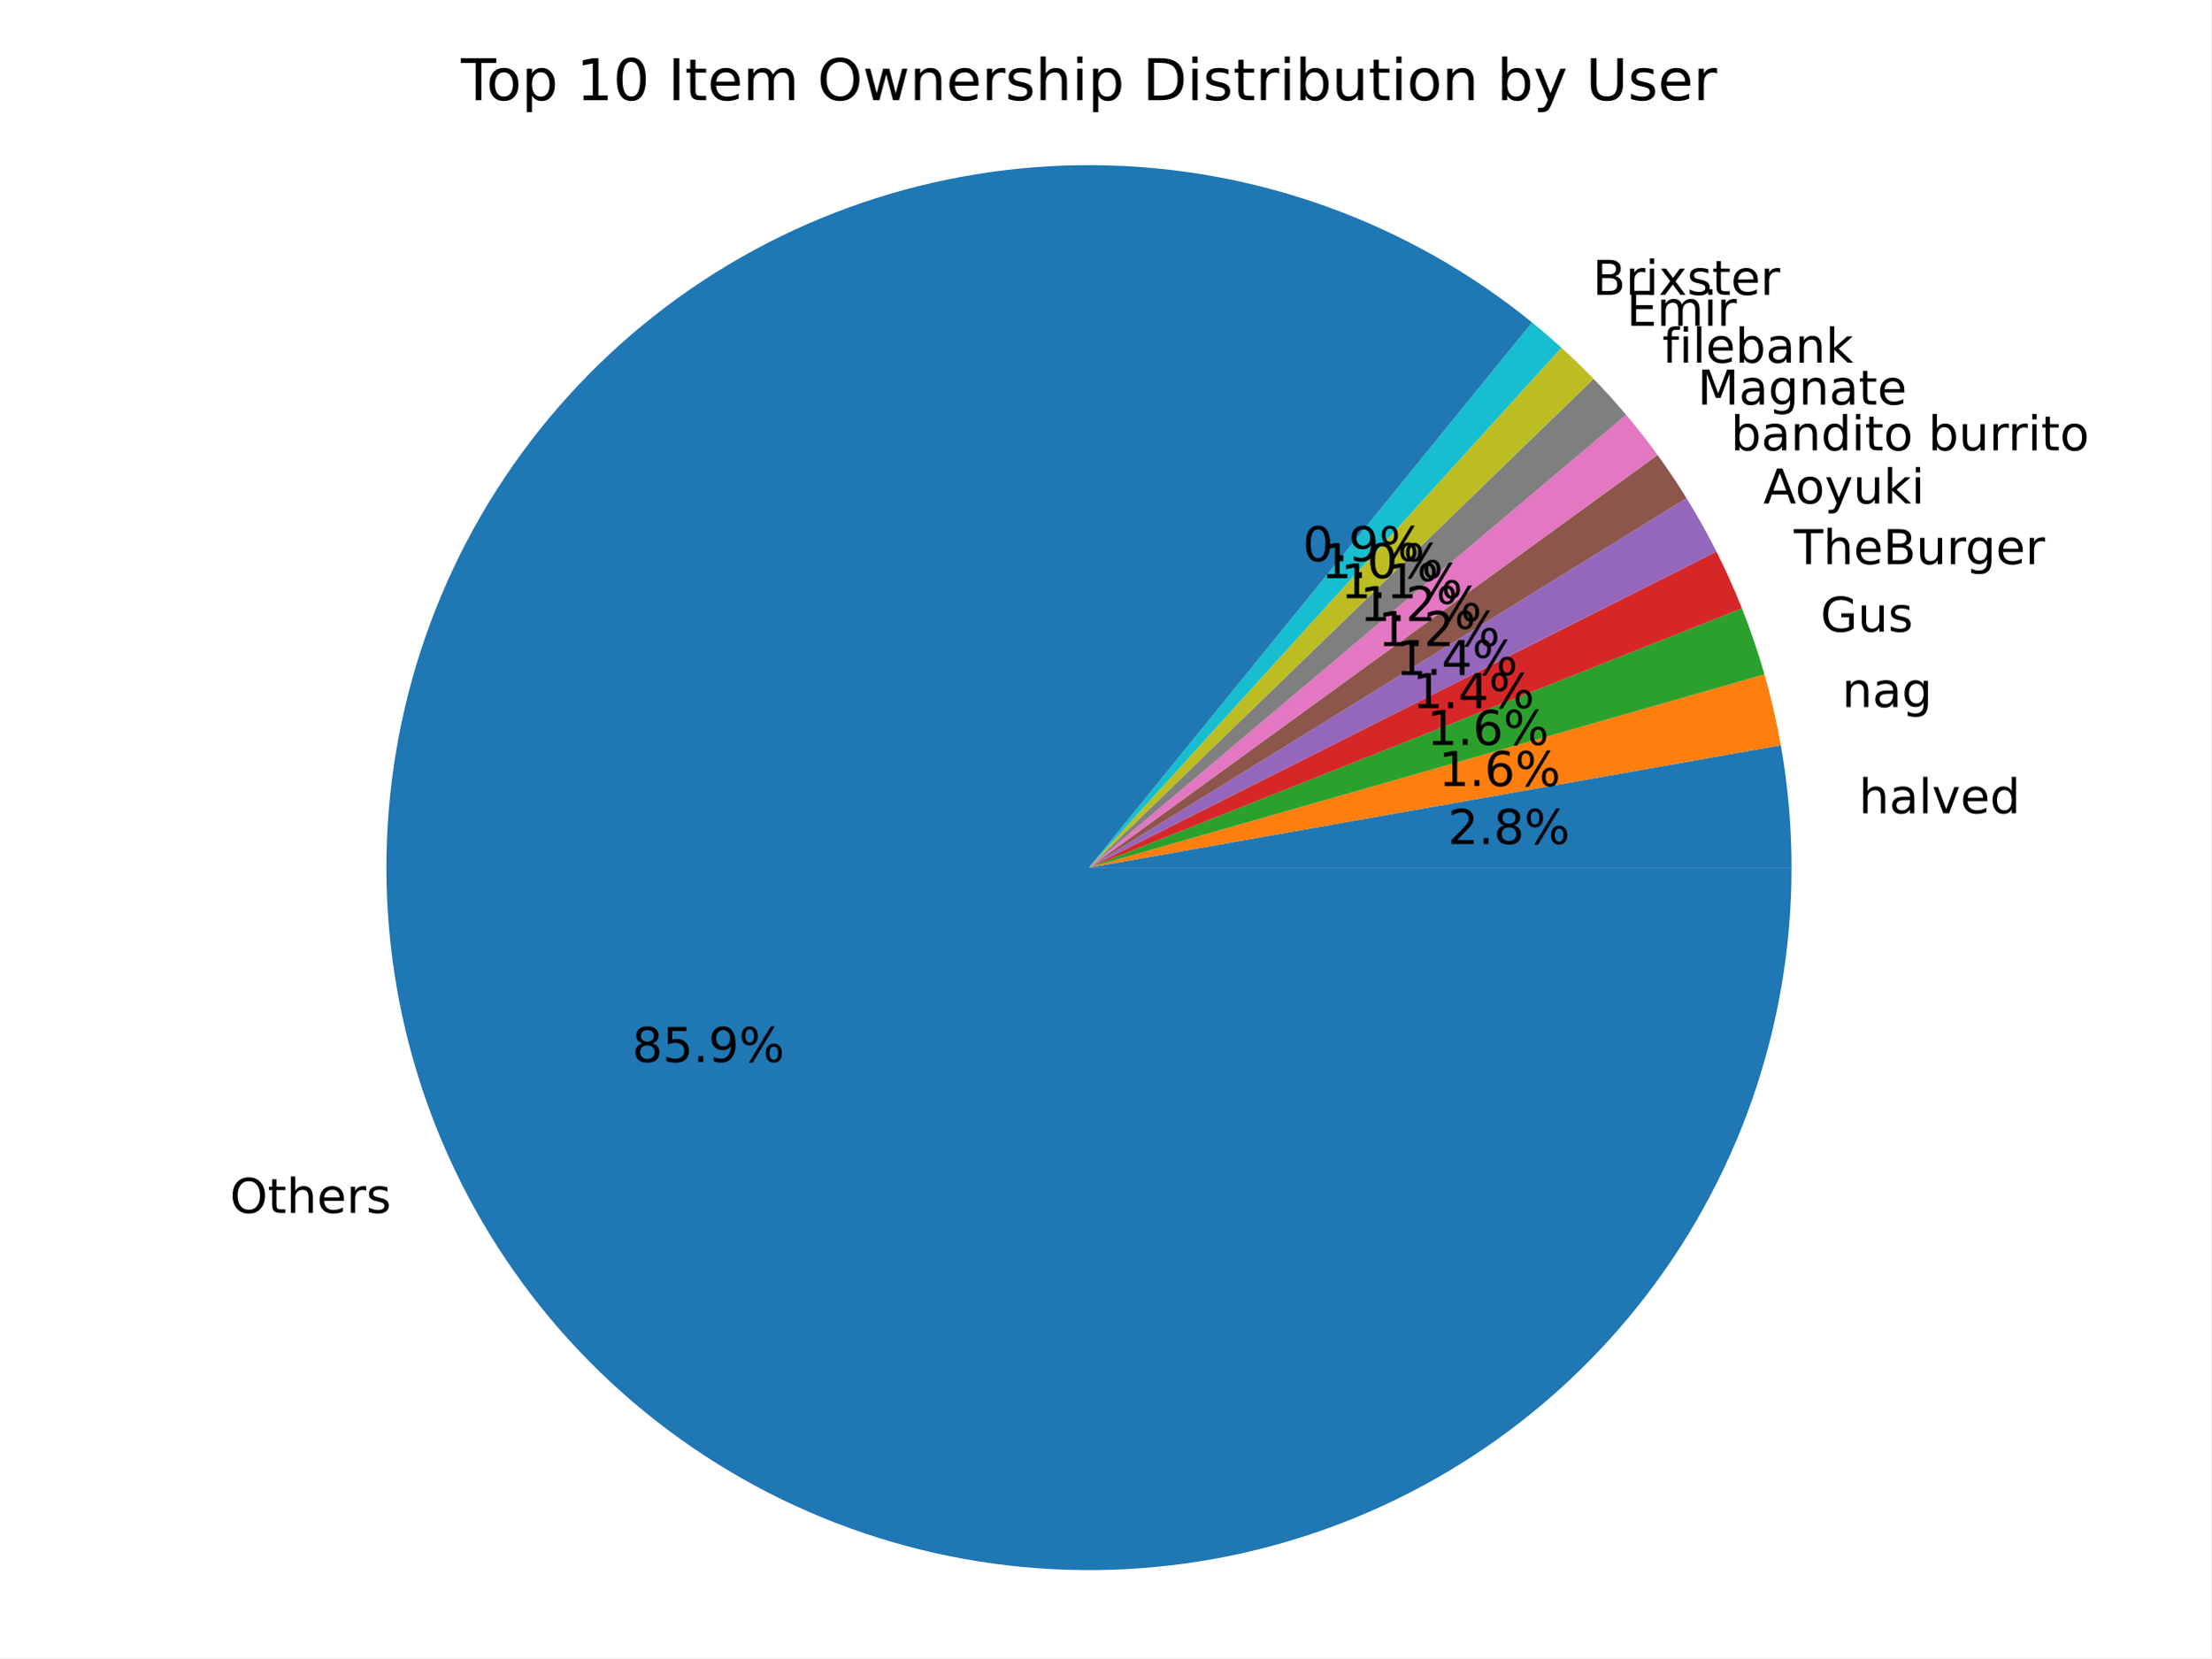
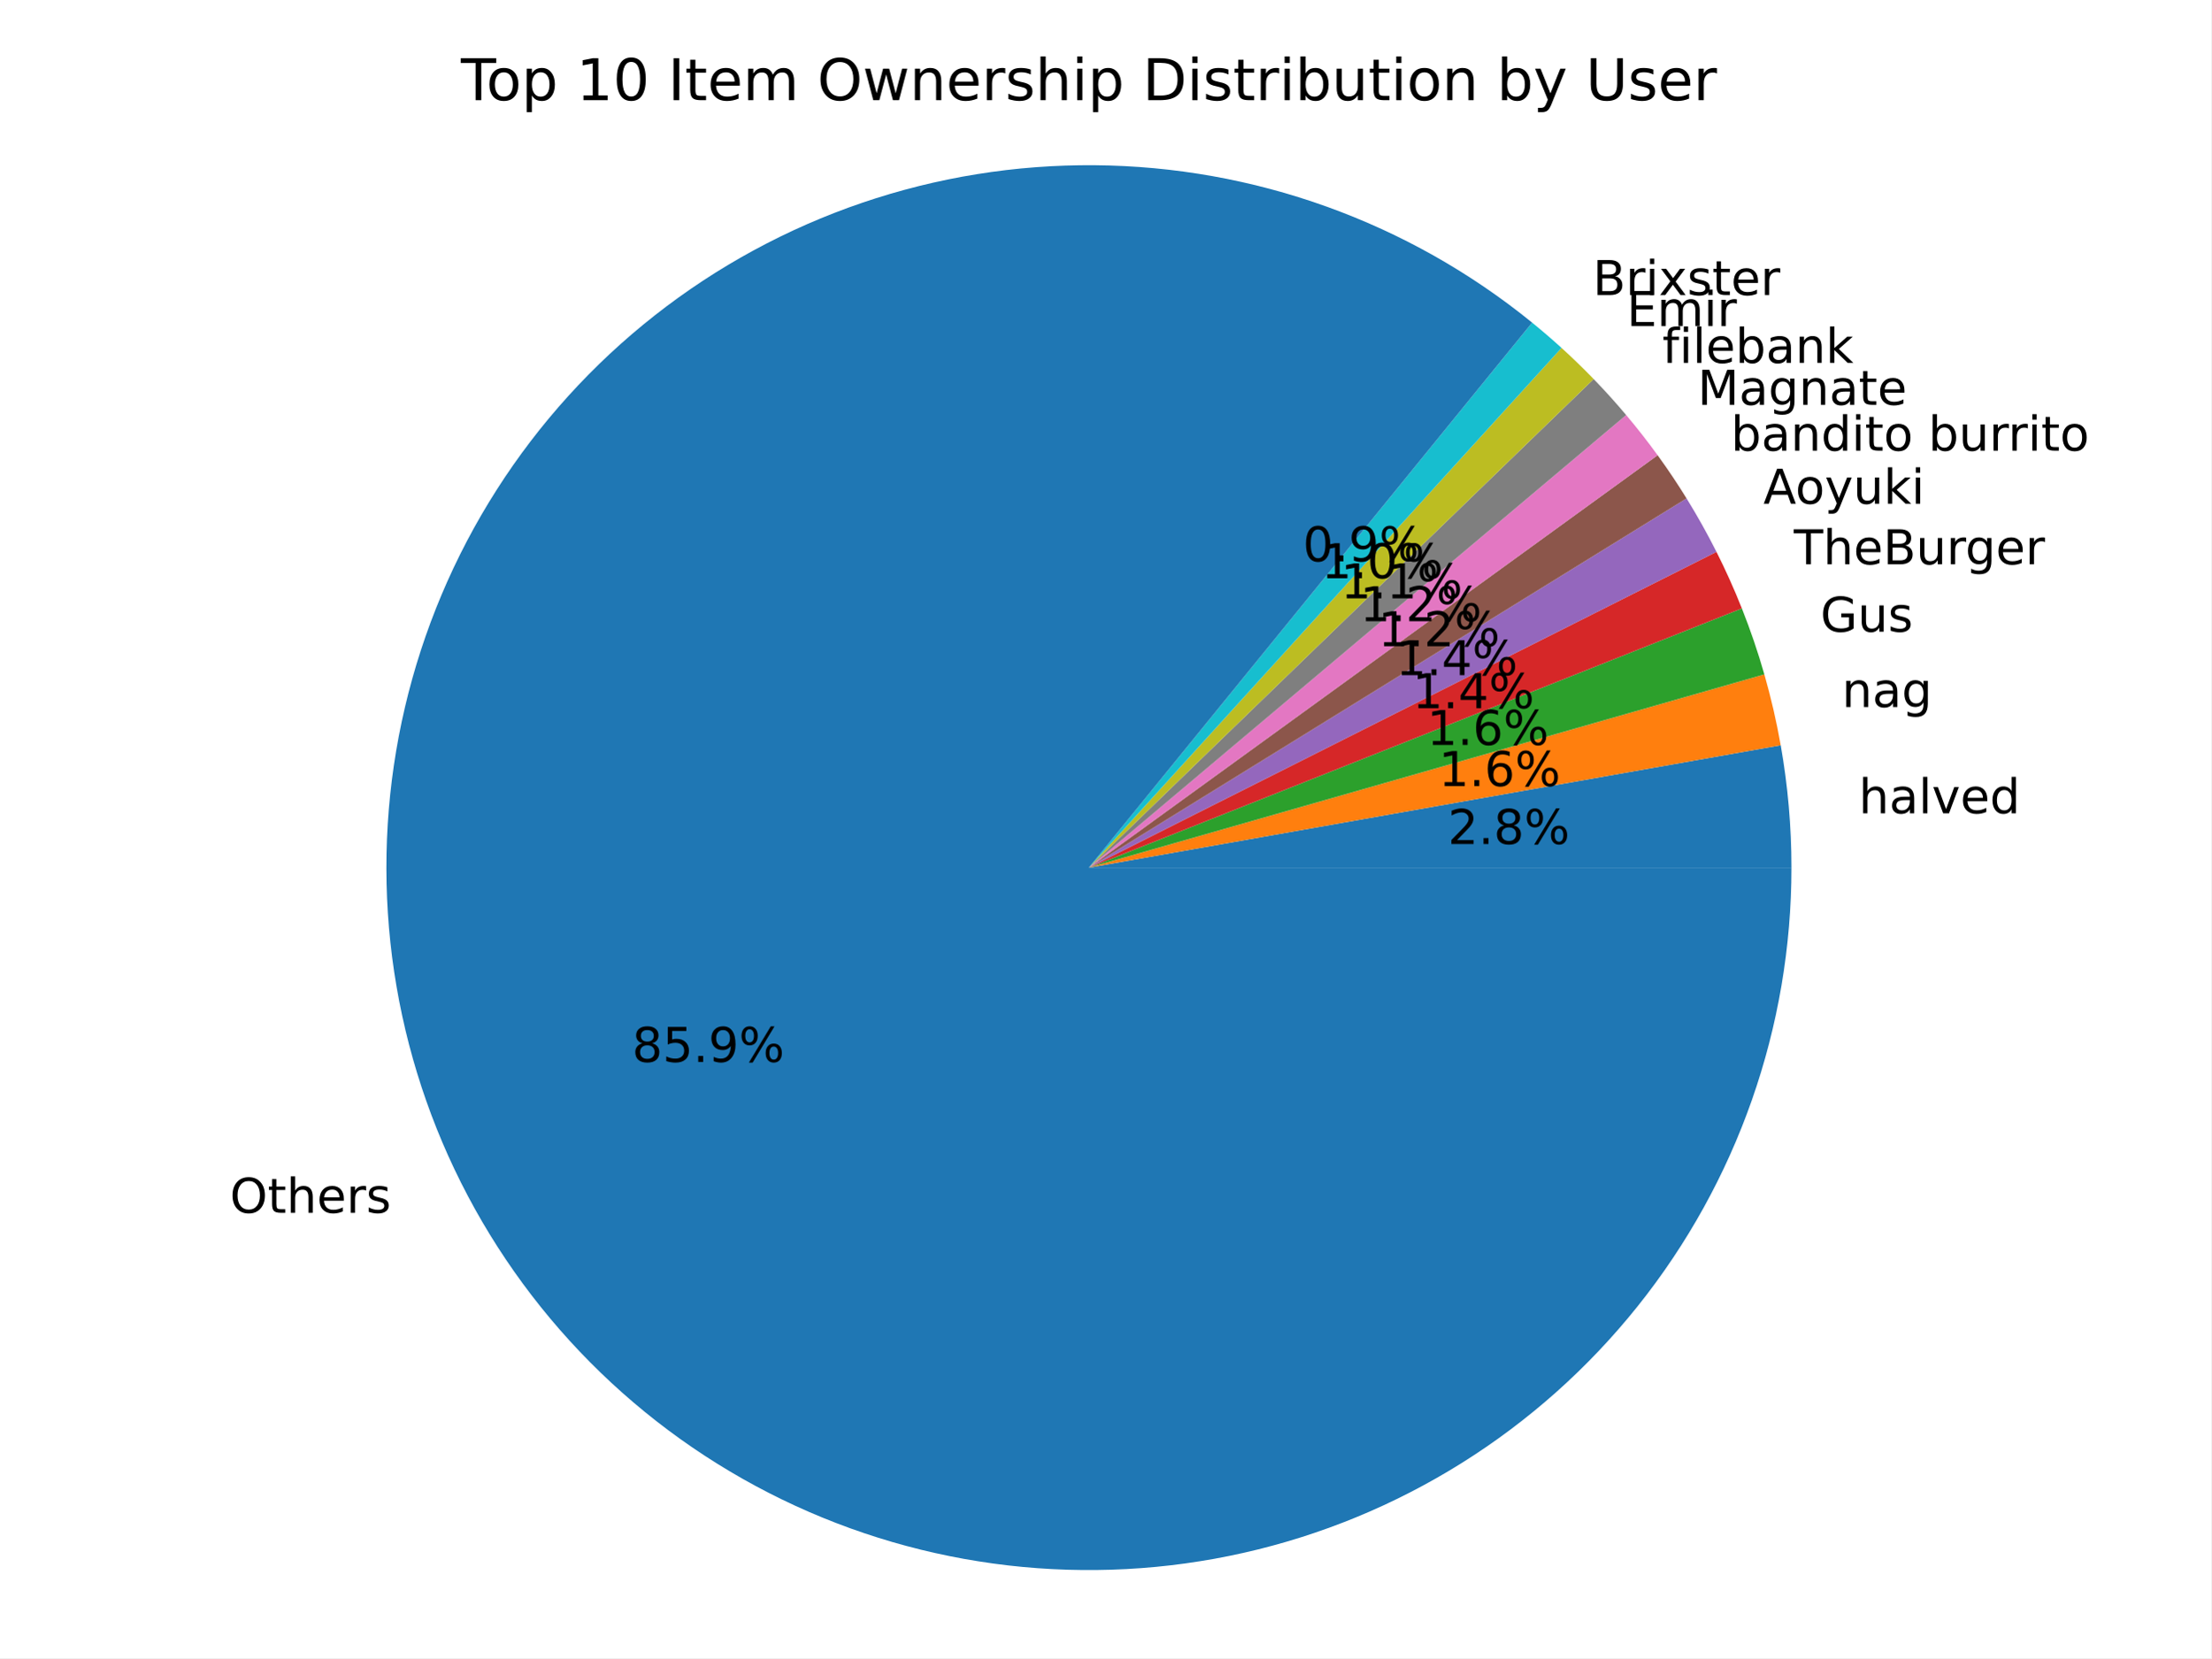
<svg xmlns="http://www.w3.org/2000/svg" xmlns:xlink="http://www.w3.org/1999/xlink" width="460.8pt" height="345.6pt" viewBox="0 0 460.8 345.6" version="1.1">
  <defs>
    <style type="text/css">*{stroke-linejoin: round; stroke-linecap: butt}</style>
  </defs>
  <g id="figure_1">
    <g id="patch_1">
      <path d="M 0 345.6  L 460.8 345.6  L 460.8 0  L 0 0  z " style="fill: #ffffff" />
    </g>
    <g id="axes_1">
      <g id="patch_2">
-         <path d="M 373.368 180.84  C 373.368 176.566 373.181 172.293 372.807 168.035  C 372.434 163.777 371.873 159.538 371.129 155.329  L 226.947 180.84  z " style="fill: #1f77b4" />
+         <path d="M 373.346 180.84  C 373.346 176.566 373.159 172.294 372.785 168.036  C 372.411 163.778 371.851 159.539 371.107 155.33  L 226.933 180.84  z " style="fill: #1f77b4" />
      </g>
      <g id="patch_3">
-         <path d="M 371.129 155.329  C 370.688 152.839 370.183 150.362 369.615 147.899  C 369.046 145.436 368.414 142.988 367.718 140.558  L 226.947 180.84  z " style="fill: #ff7f0e" />
+         <path d="M 371.107 155.33  C 370.666 152.841 370.162 150.364 369.593 147.901  C 369.024 145.438 368.392 142.99 367.696 140.56  L 226.933 180.84  z " style="fill: #ff7f0e" />
      </g>
      <g id="patch_4">
-         <path d="M 367.718 140.558  C 367.051 138.227 366.327 135.914 365.545 133.62  C 364.764 131.326 363.925 129.052 363.031 126.799  L 226.947 180.84  z " style="fill: #2ca02c" />
+         <path d="M 367.696 140.56  C 367.03 138.23 366.305 135.917 365.524 133.623  C 364.742 131.329 363.904 129.055 363.009 126.802  L 226.933 180.84  z " style="fill: #2ca02c" />
      </g>
      <g id="patch_5">
-         <path d="M 363.031 126.799  C 362.232 124.789 361.39 122.796 360.503 120.823  C 359.616 118.85 358.686 116.897 357.713 114.966  L 226.947 180.84  z " style="fill: #d62728" />
+         <path d="M 363.009 126.802  C 362.214 124.8 361.375 122.816 360.492 120.851  C 359.61 118.886 358.684 116.94 357.715 115.016  L 226.933 180.84  z " style="fill: #d62728" />
      </g>
      <g id="patch_6">
-         <path d="M 357.713 114.966  C 356.756 113.065 355.757 111.185 354.717 109.328  C 353.678 107.471 352.598 105.637 351.479 103.827  L 226.947 180.84  z " style="fill: #9467bd" />
+         <path d="M 357.715 115.016  C 356.759 113.115 355.761 111.235 354.722 109.378  C 353.683 107.521 352.604 105.686 351.485 103.876  L 226.933 180.84  z " style="fill: #9467bd" />
      </g>
      <g id="patch_7">
-         <path d="M 351.479 103.827  C 350.528 102.29 349.55 100.771 348.543 99.27  C 347.537 97.77 346.502 96.288 345.441 94.826  L 226.947 180.84  z " style="fill: #8c564b" />
+         <path d="M 351.485 103.876  C 350.536 102.339 349.558 100.819 348.552 99.319  C 347.546 97.818 346.512 96.336 345.451 94.873  L 226.933 180.84  z " style="fill: #8c564b" />
      </g>
      <g id="patch_8">
-         <path d="M 345.441 94.826  C 344.4 93.392 343.333 91.977 342.241 90.582  C 341.148 89.186 340.031 87.811 338.888 86.456  L 226.947 180.84  z " style="fill: #e377c2" />
+         <path d="M 345.451 94.873  C 344.411 93.439 343.344 92.024 342.253 90.628  C 341.161 89.232 340.044 87.857 338.902 86.502  L 226.933 180.84  z " style="fill: #e377c2" />
      </g>
      <g id="patch_9">
-         <path d="M 338.888 86.456  C 337.802 85.168 336.694 83.898 335.564 82.648  C 334.434 81.398 333.282 80.167 332.109 78.957  L 226.947 180.84  z " style="fill: #7f7f7f" />
+         <path d="M 338.902 86.502  C 337.816 85.213 336.708 83.943 335.579 82.693  C 334.449 81.442 333.298 80.211 332.126 79.001  L 226.933 180.84  z " style="fill: #7f7f7f" />
      </g>
      <g id="patch_10">
-         <path d="M 332.109 78.957  C 331.027 77.84 329.928 76.741 328.811 75.659  C 327.694 74.577 326.56 73.513 325.409 72.468  L 226.947 180.84  z " style="fill: #bcbd22" />
+         <path d="M 332.126 79.001  C 331.044 77.884 329.945 76.784 328.829 75.702  C 327.712 74.62 326.579 73.555 325.428 72.51  L 226.933 180.84  z " style="fill: #bcbd22" />
      </g>
      <g id="patch_11">
-         <path d="M 325.409 72.468  C 324.412 71.562 323.403 70.671 322.382 69.793  C 321.361 68.916 320.328 68.052 319.283 67.203  L 226.947 180.84  z " style="fill: #17becf" />
+         <path d="M 325.428 72.51  C 324.432 71.604 323.423 70.712 322.403 69.834  C 321.382 68.956 320.349 68.092 319.305 67.243  L 226.933 180.84  z " style="fill: #17becf" />
      </g>
      <g id="patch_12">
-         <path d="M 319.283 67.203  C 306.481 56.801 292.013 48.636 276.491 43.055  C 260.968 37.473 244.614 34.555 228.119 34.423  C 211.624 34.291 195.225 36.947 179.616 42.279  C 164.006 47.611 149.409 55.543 136.442 65.739  C 123.475 75.935 112.324 88.249 103.46 102.16  C 94.596 116.072 88.147 131.382 84.384 147.442  C 80.622 163.502 79.6 180.084 81.363 196.485  C 83.125 212.886 87.647 228.871 94.736 243.766  C 101.825 258.66 111.38 272.25 122.997 283.96  C 134.614 295.671 148.127 305.335 162.964 312.543  C 177.801 319.751 193.75 324.4 210.136 326.294  C 226.523 328.187 243.112 327.299 259.202 323.665  C 275.292 320.031 290.653 313.704 304.635 304.952  C 318.617 296.2 331.02 285.148 341.319 272.263  C 351.619 259.379 359.667 244.846 365.124 229.279  C 370.581 213.713 373.368 197.335 373.368 180.84  L 226.947 180.84  z " style="fill: #1f77b4" />
+         <path d="M 319.305 67.243  C 306.506 56.836 292.041 48.667 276.52 43.08  C 261 37.493 244.646 34.569 228.151 34.432  C 211.657 34.295 195.257 36.946 179.645 42.274  C 164.034 47.601 149.435 55.529 136.465 65.722  C 123.495 75.914 112.341 88.226 103.474 102.135  C 94.607 116.044 88.153 131.353 84.387 147.412  C 80.621 163.472 79.596 180.053 81.355 196.455  C 83.115 212.856 87.633 228.843 94.719 243.738  C 101.806 258.634 111.359 272.226 122.974 283.938  C 134.589 295.65 148.101 305.316 162.937 312.526  C 177.773 319.736 193.722 324.387 210.108 326.283  C 226.494 328.179 243.083 327.291 259.174 323.659  C 275.264 320.027 290.626 313.701 304.609 304.95  C 318.591 296.199 330.995 285.147 341.295 272.263  C 351.595 259.379 359.644 244.846 365.101 229.279  C 370.559 213.713 373.346 197.335 373.346 180.84  L 226.933 180.84  z " style="fill: #1f77b4" />
      </g>
      <g id="matplotlib.axis_1" />
      <g id="matplotlib.axis_2" />
      <g id="text_1">
-         <g transform="translate(387.3935 169.5141) scale(0.1 -0.1)">
+         <g transform="translate(387.3705 169.515) scale(0.1 -0.1)">
          <defs>
            <path id="DejaVuSans-68" d="M 3513 2113  L 3513 0  L 2938 0  L 2938 2094  Q 2938 2591 2744 2837  Q 2550 3084 2163 3084  Q 1697 3084 1428 2787  Q 1159 2491 1159 1978  L 1159 0  L 581 0  L 581 4863  L 1159 4863  L 1159 2956  Q 1366 3272 1645 3428  Q 1925 3584 2291 3584  Q 2894 3584 3203 3211  Q 3513 2838 3513 2113  z " transform="scale(0.015625)" />
            <path id="DejaVuSans-61" d="M 2194 1759  Q 1497 1759 1228 1600  Q 959 1441 959 1056  Q 959 750 1161 570  Q 1363 391 1709 391  Q 2188 391 2477 730  Q 2766 1069 2766 1631  L 2766 1759  L 2194 1759  z M 3341 1997  L 3341 0  L 2766 0  L 2766 531  Q 2569 213 2275 61  Q 1981 -91 1556 -91  Q 1019 -91 701 211  Q 384 513 384 1019  Q 384 1609 779 1909  Q 1175 2209 1959 2209  L 2766 2209  L 2766 2266  Q 2766 2663 2505 2880  Q 2244 3097 1772 3097  Q 1472 3097 1187 3025  Q 903 2953 641 2809  L 641 3341  Q 956 3463 1253 3523  Q 1550 3584 1831 3584  Q 2591 3584 2966 3190  Q 3341 2797 3341 1997  z " transform="scale(0.015625)" />
            <path id="DejaVuSans-6c" d="M 603 4863  L 1178 4863  L 1178 0  L 603 0  L 603 4863  z " transform="scale(0.015625)" />
            <path id="DejaVuSans-76" d="M 191 3500  L 800 3500  L 1894 563  L 2988 3500  L 3597 3500  L 2284 0  L 1503 0  L 191 3500  z " transform="scale(0.015625)" />
            <path id="DejaVuSans-65" d="M 3597 1894  L 3597 1613  L 953 1613  Q 991 1019 1311 708  Q 1631 397 2203 397  Q 2534 397 2845 478  Q 3156 559 3463 722  L 3463 178  Q 3153 47 2828 -22  Q 2503 -91 2169 -91  Q 1331 -91 842 396  Q 353 884 353 1716  Q 353 2575 817 3079  Q 1281 3584 2069 3584  Q 2775 3584 3186 3129  Q 3597 2675 3597 1894  z M 3022 2063  Q 3016 2534 2758 2815  Q 2500 3097 2075 3097  Q 1594 3097 1305 2825  Q 1016 2553 972 2059  L 3022 2063  z " transform="scale(0.015625)" />
            <path id="DejaVuSans-64" d="M 2906 2969  L 2906 4863  L 3481 4863  L 3481 0  L 2906 0  L 2906 525  Q 2725 213 2448 61  Q 2172 -91 1784 -91  Q 1150 -91 751 415  Q 353 922 353 1747  Q 353 2572 751 3078  Q 1150 3584 1784 3584  Q 2172 3584 2448 3432  Q 2725 3281 2906 2969  z M 947 1747  Q 947 1113 1208 752  Q 1469 391 1925 391  Q 2381 391 2643 752  Q 2906 1113 2906 1747  Q 2906 2381 2643 2742  Q 2381 3103 1925 3103  Q 1469 3103 1208 2742  Q 947 2381 947 1747  z " transform="scale(0.015625)" />
          </defs>
          <use xlink:href="#DejaVuSans-68" />
          <use xlink:href="#DejaVuSans-61" transform="translate(63.37891 0)" />
          <use xlink:href="#DejaVuSans-6c" transform="translate(124.6582 0)" />
          <use xlink:href="#DejaVuSans-76" transform="translate(152.4414 0)" />
          <use xlink:href="#DejaVuSans-65" transform="translate(211.6211 0)" />
          <use xlink:href="#DejaVuSans-64" transform="translate(273.1445 0)" />
        </g>
      </g>
      <g id="text_2">
-         <g transform="translate(301.7607 175.9165) scale(0.1 -0.1)">
+         <g transform="translate(301.7421 175.917) scale(0.1 -0.1)">
          <defs>
            <path id="DejaVuSans-32" d="M 1228 531  L 3431 531  L 3431 0  L 469 0  L 469 531  Q 828 903 1448 1529  Q 2069 2156 2228 2338  Q 2531 2678 2651 2914  Q 2772 3150 2772 3378  Q 2772 3750 2511 3984  Q 2250 4219 1831 4219  Q 1534 4219 1204 4116  Q 875 4013 500 3803  L 500 4441  Q 881 4594 1212 4672  Q 1544 4750 1819 4750  Q 2544 4750 2975 4387  Q 3406 4025 3406 3419  Q 3406 3131 3298 2873  Q 3191 2616 2906 2266  Q 2828 2175 2409 1742  Q 1991 1309 1228 531  z " transform="scale(0.015625)" />
            <path id="DejaVuSans-2e" d="M 684 794  L 1344 794  L 1344 0  L 684 0  L 684 794  z " transform="scale(0.015625)" />
            <path id="DejaVuSans-38" d="M 2034 2216  Q 1584 2216 1326 1975  Q 1069 1734 1069 1313  Q 1069 891 1326 650  Q 1584 409 2034 409  Q 2484 409 2743 651  Q 3003 894 3003 1313  Q 3003 1734 2745 1975  Q 2488 2216 2034 2216  z M 1403 2484  Q 997 2584 770 2862  Q 544 3141 544 3541  Q 544 4100 942 4425  Q 1341 4750 2034 4750  Q 2731 4750 3128 4425  Q 3525 4100 3525 3541  Q 3525 3141 3298 2862  Q 3072 2584 2669 2484  Q 3125 2378 3379 2068  Q 3634 1759 3634 1313  Q 3634 634 3220 271  Q 2806 -91 2034 -91  Q 1263 -91 848 271  Q 434 634 434 1313  Q 434 1759 690 2068  Q 947 2378 1403 2484  z M 1172 3481  Q 1172 3119 1398 2916  Q 1625 2713 2034 2713  Q 2441 2713 2670 2916  Q 2900 3119 2900 3481  Q 2900 3844 2670 4047  Q 2441 4250 2034 4250  Q 1625 4250 1398 4047  Q 1172 3844 1172 3481  z " transform="scale(0.015625)" />
            <path id="DejaVuSans-25" d="M 4653 2053  Q 4381 2053 4226 1822  Q 4072 1591 4072 1178  Q 4072 772 4226 539  Q 4381 306 4653 306  Q 4919 306 5073 539  Q 5228 772 5228 1178  Q 5228 1588 5073 1820  Q 4919 2053 4653 2053  z M 4653 2450  Q 5147 2450 5437 2106  Q 5728 1763 5728 1178  Q 5728 594 5436 251  Q 5144 -91 4653 -91  Q 4153 -91 3862 251  Q 3572 594 3572 1178  Q 3572 1766 3864 2108  Q 4156 2450 4653 2450  z M 1428 4353  Q 1159 4353 1004 4120  Q 850 3888 850 3481  Q 850 3069 1003 2837  Q 1156 2606 1428 2606  Q 1700 2606 1854 2837  Q 2009 3069 2009 3481  Q 2009 3884 1853 4118  Q 1697 4353 1428 4353  z M 4250 4750  L 4750 4750  L 1831 -91  L 1331 -91  L 4250 4750  z M 1428 4750  Q 1922 4750 2215 4408  Q 2509 4066 2509 3481  Q 2509 2891 2217 2550  Q 1925 2209 1428 2209  Q 931 2209 642 2551  Q 353 2894 353 3481  Q 353 4063 643 4406  Q 934 4750 1428 4750  z " transform="scale(0.015625)" />
          </defs>
          <use xlink:href="#DejaVuSans-32" />
          <use xlink:href="#DejaVuSans-2e" transform="translate(63.62305 0)" />
          <use xlink:href="#DejaVuSans-38" transform="translate(95.41016 0)" />
          <use xlink:href="#DejaVuSans-25" transform="translate(159.0332 0)" />
        </g>
      </g>
      <g id="text_3">
-         <g transform="translate(383.8816 147.3641) scale(0.1 -0.1)">
+         <g transform="translate(383.8588 147.3664) scale(0.1 -0.1)">
          <defs>
            <path id="DejaVuSans-6e" d="M 3513 2113  L 3513 0  L 2938 0  L 2938 2094  Q 2938 2591 2744 2837  Q 2550 3084 2163 3084  Q 1697 3084 1428 2787  Q 1159 2491 1159 1978  L 1159 0  L 581 0  L 581 3500  L 1159 3500  L 1159 2956  Q 1366 3272 1645 3428  Q 1925 3584 2291 3584  Q 2894 3584 3203 3211  Q 3513 2838 3513 2113  z " transform="scale(0.015625)" />
            <path id="DejaVuSans-67" d="M 2906 1791  Q 2906 2416 2648 2759  Q 2391 3103 1925 3103  Q 1463 3103 1205 2759  Q 947 2416 947 1791  Q 947 1169 1205 825  Q 1463 481 1925 481  Q 2391 481 2648 825  Q 2906 1169 2906 1791  z M 3481 434  Q 3481 -459 3084 -895  Q 2688 -1331 1869 -1331  Q 1566 -1331 1297 -1286  Q 1028 -1241 775 -1147  L 775 -588  Q 1028 -725 1275 -790  Q 1522 -856 1778 -856  Q 2344 -856 2625 -561  Q 2906 -266 2906 331  L 2906 616  Q 2728 306 2450 153  Q 2172 0 1784 0  Q 1141 0 747 490  Q 353 981 353 1791  Q 353 2603 747 3093  Q 1141 3584 1784 3584  Q 2172 3584 2450 3431  Q 2728 3278 2906 2969  L 2906 3500  L 3481 3500  L 3481 434  z " transform="scale(0.015625)" />
          </defs>
          <use xlink:href="#DejaVuSans-6e" />
          <use xlink:href="#DejaVuSans-61" transform="translate(63.37891 0)" />
          <use xlink:href="#DejaVuSans-67" transform="translate(124.6582 0)" />
        </g>
      </g>
      <g id="text_4">
-         <g transform="translate(299.8451 163.8347) scale(0.1 -0.1)">
+         <g transform="translate(299.8267 163.8359) scale(0.1 -0.1)">
          <defs>
            <path id="DejaVuSans-31" d="M 794 531  L 1825 531  L 1825 4091  L 703 3866  L 703 4441  L 1819 4666  L 2450 4666  L 2450 531  L 3481 531  L 3481 0  L 794 0  L 794 531  z " transform="scale(0.015625)" />
            <path id="DejaVuSans-36" d="M 2113 2584  Q 1688 2584 1439 2293  Q 1191 2003 1191 1497  Q 1191 994 1439 701  Q 1688 409 2113 409  Q 2538 409 2786 701  Q 3034 994 3034 1497  Q 3034 2003 2786 2293  Q 2538 2584 2113 2584  z M 3366 4563  L 3366 3988  Q 3128 4100 2886 4159  Q 2644 4219 2406 4219  Q 1781 4219 1451 3797  Q 1122 3375 1075 2522  Q 1259 2794 1537 2939  Q 1816 3084 2150 3084  Q 2853 3084 3261 2657  Q 3669 2231 3669 1497  Q 3669 778 3244 343  Q 2819 -91 2113 -91  Q 1303 -91 875 529  Q 447 1150 447 2328  Q 447 3434 972 4092  Q 1497 4750 2381 4750  Q 2619 4750 2861 4703  Q 3103 4656 3366 4563  z " transform="scale(0.015625)" />
          </defs>
          <use xlink:href="#DejaVuSans-31" />
          <use xlink:href="#DejaVuSans-2e" transform="translate(63.62305 0)" />
          <use xlink:href="#DejaVuSans-36" transform="translate(95.41016 0)" />
          <use xlink:href="#DejaVuSans-25" transform="translate(159.0332 0)" />
        </g>
      </g>
      <g id="text_5">
-         <g transform="translate(379.4052 131.6574) scale(0.1 -0.1)">
+         <g transform="translate(379.3827 131.6606) scale(0.1 -0.1)">
          <defs>
            <path id="DejaVuSans-47" d="M 3809 666  L 3809 1919  L 2778 1919  L 2778 2438  L 4434 2438  L 4434 434  Q 4069 175 3628 42  Q 3188 -91 2688 -91  Q 1594 -91 976 548  Q 359 1188 359 2328  Q 359 3472 976 4111  Q 1594 4750 2688 4750  Q 3144 4750 3555 4637  Q 3966 4525 4313 4306  L 4313 3634  Q 3963 3931 3569 4081  Q 3175 4231 2741 4231  Q 1884 4231 1454 3753  Q 1025 3275 1025 2328  Q 1025 1384 1454 906  Q 1884 428 2741 428  Q 3075 428 3337 486  Q 3600 544 3809 666  z " transform="scale(0.015625)" />
            <path id="DejaVuSans-75" d="M 544 1381  L 544 3500  L 1119 3500  L 1119 1403  Q 1119 906 1312 657  Q 1506 409 1894 409  Q 2359 409 2629 706  Q 2900 1003 2900 1516  L 2900 3500  L 3475 3500  L 3475 0  L 2900 0  L 2900 538  Q 2691 219 2414 64  Q 2138 -91 1772 -91  Q 1169 -91 856 284  Q 544 659 544 1381  z M 1991 3584  L 1991 3584  z " transform="scale(0.015625)" />
            <path id="DejaVuSans-73" d="M 2834 3397  L 2834 2853  Q 2591 2978 2328 3040  Q 2066 3103 1784 3103  Q 1356 3103 1142 2972  Q 928 2841 928 2578  Q 928 2378 1081 2264  Q 1234 2150 1697 2047  L 1894 2003  Q 2506 1872 2764 1633  Q 3022 1394 3022 966  Q 3022 478 2636 193  Q 2250 -91 1575 -91  Q 1294 -91 989 -36  Q 684 19 347 128  L 347 722  Q 666 556 975 473  Q 1284 391 1588 391  Q 1994 391 2212 530  Q 2431 669 2431 922  Q 2431 1156 2273 1281  Q 2116 1406 1581 1522  L 1381 1569  Q 847 1681 609 1914  Q 372 2147 372 2553  Q 372 3047 722 3315  Q 1072 3584 1716 3584  Q 2034 3584 2315 3537  Q 2597 3491 2834 3397  z " transform="scale(0.015625)" />
          </defs>
          <use xlink:href="#DejaVuSans-47" />
          <use xlink:href="#DejaVuSans-75" transform="translate(77.49023 0)" />
          <use xlink:href="#DejaVuSans-73" transform="translate(140.8691 0)" />
        </g>
      </g>
      <g id="text_6">
-         <g transform="translate(297.4034 155.2674) scale(0.1 -0.1)">
+         <g transform="translate(297.3852 155.2691) scale(0.1 -0.1)">
          <use xlink:href="#DejaVuSans-31" />
          <use xlink:href="#DejaVuSans-2e" transform="translate(63.62305 0)" />
          <use xlink:href="#DejaVuSans-36" transform="translate(95.41016 0)" />
          <use xlink:href="#DejaVuSans-25" transform="translate(159.0332 0)" />
        </g>
      </g>
      <g id="text_7">
-         <g transform="translate(373.8587 117.5811) scale(0.1 -0.1)">
+         <g transform="translate(373.8483 117.6113) scale(0.1 -0.1)">
          <defs>
            <path id="DejaVuSans-54" d="M -19 4666  L 3928 4666  L 3928 4134  L 2272 4134  L 2272 0  L 1638 0  L 1638 4134  L -19 4134  L -19 4666  z " transform="scale(0.015625)" />
            <path id="DejaVuSans-42" d="M 1259 2228  L 1259 519  L 2272 519  Q 2781 519 3026 730  Q 3272 941 3272 1375  Q 3272 1813 3026 2020  Q 2781 2228 2272 2228  L 1259 2228  z M 1259 4147  L 1259 2741  L 2194 2741  Q 2656 2741 2882 2914  Q 3109 3088 3109 3444  Q 3109 3797 2882 3972  Q 2656 4147 2194 4147  L 1259 4147  z M 628 4666  L 2241 4666  Q 2963 4666 3353 4366  Q 3744 4066 3744 3513  Q 3744 3084 3544 2831  Q 3344 2578 2956 2516  Q 3422 2416 3680 2098  Q 3938 1781 3938 1306  Q 3938 681 3513 340  Q 3088 0 2303 0  L 628 0  L 628 4666  z " transform="scale(0.015625)" />
            <path id="DejaVuSans-72" d="M 2631 2963  Q 2534 3019 2420 3045  Q 2306 3072 2169 3072  Q 1681 3072 1420 2755  Q 1159 2438 1159 1844  L 1159 0  L 581 0  L 581 3500  L 1159 3500  L 1159 2956  Q 1341 3275 1631 3429  Q 1922 3584 2338 3584  Q 2397 3584 2469 3576  Q 2541 3569 2628 3553  L 2631 2963  z " transform="scale(0.015625)" />
          </defs>
          <use xlink:href="#DejaVuSans-54" />
          <use xlink:href="#DejaVuSans-68" transform="translate(61.08398 0)" />
          <use xlink:href="#DejaVuSans-65" transform="translate(124.4629 0)" />
          <use xlink:href="#DejaVuSans-42" transform="translate(185.9863 0)" />
          <use xlink:href="#DejaVuSans-75" transform="translate(254.5898 0)" />
          <use xlink:href="#DejaVuSans-72" transform="translate(317.9688 0)" />
          <use xlink:href="#DejaVuSans-67" transform="translate(357.332 0)" />
          <use xlink:href="#DejaVuSans-65" transform="translate(420.8086 0)" />
          <use xlink:href="#DejaVuSans-72" transform="translate(482.332 0)" />
        </g>
      </g>
      <g id="text_8">
-         <g transform="translate(294.3781 147.5894) scale(0.1 -0.1)">
+         <g transform="translate(294.3664 147.6059) scale(0.1 -0.1)">
          <defs>
            <path id="DejaVuSans-34" d="M 2419 4116  L 825 1625  L 2419 1625  L 2419 4116  z M 2253 4666  L 3047 4666  L 3047 1625  L 3713 1625  L 3713 1100  L 3047 1100  L 3047 0  L 2419 0  L 2419 1100  L 313 1100  L 313 1709  L 2253 4666  z " transform="scale(0.015625)" />
          </defs>
          <use xlink:href="#DejaVuSans-31" />
          <use xlink:href="#DejaVuSans-2e" transform="translate(63.62305 0)" />
          <use xlink:href="#DejaVuSans-34" transform="translate(95.41016 0)" />
          <use xlink:href="#DejaVuSans-25" transform="translate(159.0332 0)" />
        </g>
      </g>
      <g id="text_9">
-         <g transform="translate(367.4945 104.9363) scale(0.1 -0.1)">
+         <g transform="translate(367.5007 104.9912) scale(0.1 -0.1)">
          <defs>
            <path id="DejaVuSans-41" d="M 2188 4044  L 1331 1722  L 3047 1722  L 2188 4044  z M 1831 4666  L 2547 4666  L 4325 0  L 3669 0  L 3244 1197  L 1141 1197  L 716 0  L 50 0  L 1831 4666  z " transform="scale(0.015625)" />
            <path id="DejaVuSans-6f" d="M 1959 3097  Q 1497 3097 1228 2736  Q 959 2375 959 1747  Q 959 1119 1226 758  Q 1494 397 1959 397  Q 2419 397 2687 759  Q 2956 1122 2956 1747  Q 2956 2369 2687 2733  Q 2419 3097 1959 3097  z M 1959 3584  Q 2709 3584 3137 3096  Q 3566 2609 3566 1747  Q 3566 888 3137 398  Q 2709 -91 1959 -91  Q 1206 -91 779 398  Q 353 888 353 1747  Q 353 2609 779 3096  Q 1206 3584 1959 3584  z " transform="scale(0.015625)" />
            <path id="DejaVuSans-79" d="M 2059 -325  Q 1816 -950 1584 -1140  Q 1353 -1331 966 -1331  L 506 -1331  L 506 -850  L 844 -850  Q 1081 -850 1212 -737  Q 1344 -625 1503 -206  L 1606 56  L 191 3500  L 800 3500  L 1894 763  L 2988 3500  L 3597 3500  L 2059 -325  z " transform="scale(0.015625)" />
            <path id="DejaVuSans-6b" d="M 581 4863  L 1159 4863  L 1159 1991  L 2875 3500  L 3609 3500  L 1753 1863  L 3688 0  L 2938 0  L 1159 1709  L 1159 0  L 581 0  L 581 4863  z " transform="scale(0.015625)" />
            <path id="DejaVuSans-69" d="M 603 3500  L 1178 3500  L 1178 0  L 603 0  L 603 3500  z M 603 4863  L 1178 4863  L 1178 4134  L 603 4134  L 603 4863  z " transform="scale(0.015625)" />
          </defs>
          <use xlink:href="#DejaVuSans-41" />
          <use xlink:href="#DejaVuSans-6f" transform="translate(66.6582 0)" />
          <use xlink:href="#DejaVuSans-79" transform="translate(127.8398 0)" />
          <use xlink:href="#DejaVuSans-75" transform="translate(187.0195 0)" />
          <use xlink:href="#DejaVuSans-6b" transform="translate(250.3984 0)" />
          <use xlink:href="#DejaVuSans-69" transform="translate(308.3086 0)" />
        </g>
      </g>
      <g id="text_10">
-         <g transform="translate(290.9067 140.6923) scale(0.1 -0.1)">
+         <g transform="translate(290.9041 140.7222) scale(0.1 -0.1)">
          <use xlink:href="#DejaVuSans-31" />
          <use xlink:href="#DejaVuSans-2e" transform="translate(63.62305 0)" />
          <use xlink:href="#DejaVuSans-34" transform="translate(95.41016 0)" />
          <use xlink:href="#DejaVuSans-25" transform="translate(159.0332 0)" />
        </g>
      </g>
      <g id="text_11">
-         <g transform="translate(360.7029 93.87285) scale(0.1 -0.1)">
+         <g transform="translate(360.7135 93.92595) scale(0.1 -0.1)">
          <defs>
            <path id="DejaVuSans-62" d="M 3116 1747  Q 3116 2381 2855 2742  Q 2594 3103 2138 3103  Q 1681 3103 1420 2742  Q 1159 2381 1159 1747  Q 1159 1113 1420 752  Q 1681 391 2138 391  Q 2594 391 2855 752  Q 3116 1113 3116 1747  z M 1159 2969  Q 1341 3281 1617 3432  Q 1894 3584 2278 3584  Q 2916 3584 3314 3078  Q 3713 2572 3713 1747  Q 3713 922 3314 415  Q 2916 -91 2278 -91  Q 1894 -91 1617 61  Q 1341 213 1159 525  L 1159 0  L 581 0  L 581 4863  L 1159 4863  L 1159 2969  z " transform="scale(0.015625)" />
            <path id="DejaVuSans-74" d="M 1172 4494  L 1172 3500  L 2356 3500  L 2356 3053  L 1172 3053  L 1172 1153  Q 1172 725 1289 603  Q 1406 481 1766 481  L 2356 481  L 2356 0  L 1766 0  Q 1100 0 847 248  Q 594 497 594 1153  L 594 3053  L 172 3053  L 172 3500  L 594 3500  L 594 4494  L 1172 4494  z " transform="scale(0.015625)" />
            <path id="DejaVuSans-20" transform="scale(0.015625)" />
          </defs>
          <use xlink:href="#DejaVuSans-62" />
          <use xlink:href="#DejaVuSans-61" transform="translate(63.47656 0)" />
          <use xlink:href="#DejaVuSans-6e" transform="translate(124.7559 0)" />
          <use xlink:href="#DejaVuSans-64" transform="translate(188.1348 0)" />
          <use xlink:href="#DejaVuSans-69" transform="translate(251.6113 0)" />
          <use xlink:href="#DejaVuSans-74" transform="translate(279.3945 0)" />
          <use xlink:href="#DejaVuSans-6f" transform="translate(318.6035 0)" />
          <use xlink:href="#DejaVuSans-20" transform="translate(379.7852 0)" />
          <use xlink:href="#DejaVuSans-62" transform="translate(411.5723 0)" />
          <use xlink:href="#DejaVuSans-75" transform="translate(475.0488 0)" />
          <use xlink:href="#DejaVuSans-72" transform="translate(538.4277 0)" />
          <use xlink:href="#DejaVuSans-72" transform="translate(577.791 0)" />
          <use xlink:href="#DejaVuSans-69" transform="translate(618.9043 0)" />
          <use xlink:href="#DejaVuSans-74" transform="translate(646.6875 0)" />
          <use xlink:href="#DejaVuSans-6f" transform="translate(685.8965 0)" />
        </g>
      </g>
      <g id="text_12">
-         <g transform="translate(287.2022 134.6576) scale(0.1 -0.1)">
+         <g transform="translate(287.202 134.6866) scale(0.1 -0.1)">
          <use xlink:href="#DejaVuSans-31" />
          <use xlink:href="#DejaVuSans-2e" transform="translate(63.62305 0)" />
          <use xlink:href="#DejaVuSans-32" transform="translate(95.41016 0)" />
          <use xlink:href="#DejaVuSans-25" transform="translate(159.0332 0)" />
        </g>
      </g>
      <g id="text_13">
-         <g transform="translate(353.7701 84.31503) scale(0.1 -0.1)">
+         <g transform="translate(353.7845 84.36624) scale(0.1 -0.1)">
          <defs>
            <path id="DejaVuSans-4d" d="M 628 4666  L 1569 4666  L 2759 1491  L 3956 4666  L 4897 4666  L 4897 0  L 4281 0  L 4281 4097  L 3078 897  L 2444 897  L 1241 4097  L 1241 0  L 628 0  L 628 4666  z " transform="scale(0.015625)" />
          </defs>
          <use xlink:href="#DejaVuSans-4d" />
          <use xlink:href="#DejaVuSans-61" transform="translate(86.2793 0)" />
          <use xlink:href="#DejaVuSans-67" transform="translate(147.5586 0)" />
          <use xlink:href="#DejaVuSans-6e" transform="translate(211.0352 0)" />
          <use xlink:href="#DejaVuSans-61" transform="translate(274.4141 0)" />
          <use xlink:href="#DejaVuSans-74" transform="translate(335.6934 0)" />
          <use xlink:href="#DejaVuSans-65" transform="translate(374.9023 0)" />
        </g>
      </g>
      <g id="text_14">
-         <g transform="translate(283.4207 129.4443) scale(0.1 -0.1)">
+         <g transform="translate(283.4225 129.4722) scale(0.1 -0.1)">
          <use xlink:href="#DejaVuSans-31" />
          <use xlink:href="#DejaVuSans-2e" transform="translate(63.62305 0)" />
          <use xlink:href="#DejaVuSans-32" transform="translate(95.41016 0)" />
          <use xlink:href="#DejaVuSans-25" transform="translate(159.0332 0)" />
        </g>
      </g>
      <g id="text_15">
-         <g transform="translate(346.4253 75.58814) scale(0.1 -0.1)">
+         <g transform="translate(346.4433 75.63726) scale(0.1 -0.1)">
          <defs>
            <path id="DejaVuSans-66" d="M 2375 4863  L 2375 4384  L 1825 4384  Q 1516 4384 1395 4259  Q 1275 4134 1275 3809  L 1275 3500  L 2222 3500  L 2222 3053  L 1275 3053  L 1275 0  L 697 0  L 697 3053  L 147 3053  L 147 3500  L 697 3500  L 697 3744  Q 697 4328 969 4595  Q 1241 4863 1831 4863  L 2375 4863  z " transform="scale(0.015625)" />
          </defs>
          <use xlink:href="#DejaVuSans-66" />
          <use xlink:href="#DejaVuSans-69" transform="translate(35.20508 0)" />
          <use xlink:href="#DejaVuSans-6c" transform="translate(62.98828 0)" />
          <use xlink:href="#DejaVuSans-65" transform="translate(90.77148 0)" />
          <use xlink:href="#DejaVuSans-62" transform="translate(152.2949 0)" />
          <use xlink:href="#DejaVuSans-61" transform="translate(215.7715 0)" />
          <use xlink:href="#DejaVuSans-6e" transform="translate(277.0508 0)" />
          <use xlink:href="#DejaVuSans-6b" transform="translate(340.4297 0)" />
        </g>
      </g>
      <g id="text_16">
-         <g transform="translate(279.4144 124.6842) scale(0.1 -0.1)">
+         <g transform="translate(279.4182 124.711) scale(0.1 -0.1)">
          <use xlink:href="#DejaVuSans-31" />
          <use xlink:href="#DejaVuSans-2e" transform="translate(63.62305 0)" />
          <use xlink:href="#DejaVuSans-31" transform="translate(95.41016 0)" />
          <use xlink:href="#DejaVuSans-25" transform="translate(159.0332 0)" />
        </g>
      </g>
      <g id="text_17">
-         <g transform="translate(338.9972 67.90036) scale(0.1 -0.1)">
+         <g transform="translate(339.0183 67.94731) scale(0.1 -0.1)">
          <defs>
            <path id="DejaVuSans-45" d="M 628 4666  L 3578 4666  L 3578 4134  L 1259 4134  L 1259 2753  L 3481 2753  L 3481 2222  L 1259 2222  L 1259 531  L 3634 531  L 3634 0  L 628 0  L 628 4666  z " transform="scale(0.015625)" />
            <path id="DejaVuSans-6d" d="M 3328 2828  Q 3544 3216 3844 3400  Q 4144 3584 4550 3584  Q 5097 3584 5394 3201  Q 5691 2819 5691 2113  L 5691 0  L 5113 0  L 5113 2094  Q 5113 2597 4934 2840  Q 4756 3084 4391 3084  Q 3944 3084 3684 2787  Q 3425 2491 3425 1978  L 3425 0  L 2847 0  L 2847 2094  Q 2847 2600 2669 2842  Q 2491 3084 2119 3084  Q 1678 3084 1418 2786  Q 1159 2488 1159 1978  L 1159 0  L 581 0  L 581 3500  L 1159 3500  L 1159 2956  Q 1356 3278 1631 3431  Q 1906 3584 2284 3584  Q 2666 3584 2933 3390  Q 3200 3197 3328 2828  z " transform="scale(0.015625)" />
          </defs>
          <use xlink:href="#DejaVuSans-45" />
          <use xlink:href="#DejaVuSans-6d" transform="translate(63.18359 0)" />
          <use xlink:href="#DejaVuSans-69" transform="translate(160.5957 0)" />
          <use xlink:href="#DejaVuSans-72" transform="translate(188.3789 0)" />
        </g>
      </g>
      <g id="text_18">
-         <g transform="translate(275.3627 120.4908) scale(0.1 -0.1)">
+         <g transform="translate(275.3682 120.5164) scale(0.1 -0.1)">
          <defs>
            <path id="DejaVuSans-30" d="M 2034 4250  Q 1547 4250 1301 3770  Q 1056 3291 1056 2328  Q 1056 1369 1301 889  Q 1547 409 2034 409  Q 2525 409 2770 889  Q 3016 1369 3016 2328  Q 3016 3291 2770 3770  Q 2525 4250 2034 4250  z M 2034 4750  Q 2819 4750 3233 4129  Q 3647 3509 3647 2328  Q 3647 1150 3233 529  Q 2819 -91 2034 -91  Q 1250 -91 836 529  Q 422 1150 422 2328  Q 422 3509 836 4129  Q 1250 4750 2034 4750  z " transform="scale(0.015625)" />
          </defs>
          <use xlink:href="#DejaVuSans-31" />
          <use xlink:href="#DejaVuSans-2e" transform="translate(63.62305 0)" />
          <use xlink:href="#DejaVuSans-30" transform="translate(95.41016 0)" />
          <use xlink:href="#DejaVuSans-25" transform="translate(159.0332 0)" />
        </g>
      </g>
      <g id="text_19">
-         <g transform="translate(331.9258 61.44798) scale(0.1 -0.1)">
+         <g transform="translate(331.9497 61.49281) scale(0.1 -0.1)">
          <defs>
            <path id="DejaVuSans-78" d="M 3513 3500  L 2247 1797  L 3578 0  L 2900 0  L 1881 1375  L 863 0  L 184 0  L 1544 1831  L 300 3500  L 978 3500  L 1906 2253  L 2834 3500  L 3513 3500  z " transform="scale(0.015625)" />
          </defs>
          <use xlink:href="#DejaVuSans-42" />
          <use xlink:href="#DejaVuSans-72" transform="translate(68.60352 0)" />
          <use xlink:href="#DejaVuSans-69" transform="translate(109.7168 0)" />
          <use xlink:href="#DejaVuSans-78" transform="translate(137.5 0)" />
          <use xlink:href="#DejaVuSans-73" transform="translate(196.6797 0)" />
          <use xlink:href="#DejaVuSans-74" transform="translate(248.7793 0)" />
          <use xlink:href="#DejaVuSans-65" transform="translate(287.9883 0)" />
          <use xlink:href="#DejaVuSans-72" transform="translate(349.5117 0)" />
        </g>
      </g>
      <g id="text_20">
-         <g transform="translate(271.5056 116.9713) scale(0.1 -0.1)">
+         <g transform="translate(271.5126 116.9958) scale(0.1 -0.1)">
          <defs>
            <path id="DejaVuSans-39" d="M 703 97  L 703 672  Q 941 559 1184 500  Q 1428 441 1663 441  Q 2288 441 2617 861  Q 2947 1281 2994 2138  Q 2813 1869 2534 1725  Q 2256 1581 1919 1581  Q 1219 1581 811 2004  Q 403 2428 403 3163  Q 403 3881 828 4315  Q 1253 4750 1959 4750  Q 2769 4750 3195 4129  Q 3622 3509 3622 2328  Q 3622 1225 3098 567  Q 2575 -91 1691 -91  Q 1453 -91 1209 -44  Q 966 3 703 97  z M 1959 2075  Q 2384 2075 2632 2365  Q 2881 2656 2881 3163  Q 2881 3666 2632 3958  Q 2384 4250 1959 4250  Q 1534 4250 1286 3958  Q 1038 3666 1038 3163  Q 1038 2656 1286 2365  Q 1534 2075 1959 2075  z " transform="scale(0.015625)" />
          </defs>
          <use xlink:href="#DejaVuSans-30" />
          <use xlink:href="#DejaVuSans-2e" transform="translate(63.62305 0)" />
          <use xlink:href="#DejaVuSans-39" transform="translate(95.41016 0)" />
          <use xlink:href="#DejaVuSans-25" transform="translate(159.0332 0)" />
        </g>
      </g>
      <g id="text_21">
-         <g transform="translate(47.91143 252.8176) scale(0.1 -0.1)">
+         <g transform="translate(47.8948 252.7876) scale(0.1 -0.1)">
          <defs>
            <path id="DejaVuSans-4f" d="M 2522 4238  Q 1834 4238 1429 3725  Q 1025 3213 1025 2328  Q 1025 1447 1429 934  Q 1834 422 2522 422  Q 3209 422 3611 934  Q 4013 1447 4013 2328  Q 4013 3213 3611 3725  Q 3209 4238 2522 4238  z M 2522 4750  Q 3503 4750 4090 4092  Q 4678 3434 4678 2328  Q 4678 1225 4090 567  Q 3503 -91 2522 -91  Q 1538 -91 948 565  Q 359 1222 359 2328  Q 359 3434 948 4092  Q 1538 4750 2522 4750  z " transform="scale(0.015625)" />
          </defs>
          <use xlink:href="#DejaVuSans-4f" />
          <use xlink:href="#DejaVuSans-74" transform="translate(78.71094 0)" />
          <use xlink:href="#DejaVuSans-68" transform="translate(117.9199 0)" />
          <use xlink:href="#DejaVuSans-65" transform="translate(181.2988 0)" />
          <use xlink:href="#DejaVuSans-72" transform="translate(242.8223 0)" />
          <use xlink:href="#DejaVuSans-73" transform="translate(283.9355 0)" />
        </g>
      </g>
      <g id="text_22">
-         <g transform="translate(131.7364 221.3548) scale(0.1 -0.1)">
+         <g transform="translate(131.7213 221.3384) scale(0.1 -0.1)">
          <defs>
            <path id="DejaVuSans-35" d="M 691 4666  L 3169 4666  L 3169 4134  L 1269 4134  L 1269 2991  Q 1406 3038 1543 3061  Q 1681 3084 1819 3084  Q 2600 3084 3056 2656  Q 3513 2228 3513 1497  Q 3513 744 3044 326  Q 2575 -91 1722 -91  Q 1428 -91 1123 -41  Q 819 9 494 109  L 494 744  Q 775 591 1075 516  Q 1375 441 1709 441  Q 2250 441 2565 725  Q 2881 1009 2881 1497  Q 2881 1984 2565 2268  Q 2250 2553 1709 2553  Q 1456 2553 1204 2497  Q 953 2441 691 2322  L 691 4666  z " transform="scale(0.015625)" />
          </defs>
          <use xlink:href="#DejaVuSans-38" />
          <use xlink:href="#DejaVuSans-35" transform="translate(63.62305 0)" />
          <use xlink:href="#DejaVuSans-2e" transform="translate(127.2461 0)" />
          <use xlink:href="#DejaVuSans-39" transform="translate(159.0332 0)" />
          <use xlink:href="#DejaVuSans-25" transform="translate(222.6562 0)" />
        </g>
      </g>
      <g id="text_23">
-         <g transform="translate(96.0537 20.88) scale(0.12 -0.12)">
+         <g transform="translate(96.0405 20.88) scale(0.12 -0.12)">
          <defs>
            <path id="DejaVuSans-70" d="M 1159 525  L 1159 -1331  L 581 -1331  L 581 3500  L 1159 3500  L 1159 2969  Q 1341 3281 1617 3432  Q 1894 3584 2278 3584  Q 2916 3584 3314 3078  Q 3713 2572 3713 1747  Q 3713 922 3314 415  Q 2916 -91 2278 -91  Q 1894 -91 1617 61  Q 1341 213 1159 525  z M 3116 1747  Q 3116 2381 2855 2742  Q 2594 3103 2138 3103  Q 1681 3103 1420 2742  Q 1159 2381 1159 1747  Q 1159 1113 1420 752  Q 1681 391 2138 391  Q 2594 391 2855 752  Q 3116 1113 3116 1747  z " transform="scale(0.015625)" />
            <path id="DejaVuSans-49" d="M 628 4666  L 1259 4666  L 1259 0  L 628 0  L 628 4666  z " transform="scale(0.015625)" />
            <path id="DejaVuSans-77" d="M 269 3500  L 844 3500  L 1563 769  L 2278 3500  L 2956 3500  L 3675 769  L 4391 3500  L 4966 3500  L 4050 0  L 3372 0  L 2619 2869  L 1863 0  L 1184 0  L 269 3500  z " transform="scale(0.015625)" />
            <path id="DejaVuSans-44" d="M 1259 4147  L 1259 519  L 2022 519  Q 2988 519 3436 956  Q 3884 1394 3884 2338  Q 3884 3275 3436 3711  Q 2988 4147 2022 4147  L 1259 4147  z M 628 4666  L 1925 4666  Q 3281 4666 3915 4102  Q 4550 3538 4550 2338  Q 4550 1131 3912 565  Q 3275 0 1925 0  L 628 0  L 628 4666  z " transform="scale(0.015625)" />
            <path id="DejaVuSans-55" d="M 556 4666  L 1191 4666  L 1191 1831  Q 1191 1081 1462 751  Q 1734 422 2344 422  Q 2950 422 3222 751  Q 3494 1081 3494 1831  L 3494 4666  L 4128 4666  L 4128 1753  Q 4128 841 3676 375  Q 3225 -91 2344 -91  Q 1459 -91 1007 375  Q 556 841 556 1753  L 556 4666  z " transform="scale(0.015625)" />
          </defs>
          <use xlink:href="#DejaVuSans-54" />
          <use xlink:href="#DejaVuSans-6f" transform="translate(44.08398 0)" />
          <use xlink:href="#DejaVuSans-70" transform="translate(105.2656 0)" />
          <use xlink:href="#DejaVuSans-20" transform="translate(168.7422 0)" />
          <use xlink:href="#DejaVuSans-31" transform="translate(200.5293 0)" />
          <use xlink:href="#DejaVuSans-30" transform="translate(264.1523 0)" />
          <use xlink:href="#DejaVuSans-20" transform="translate(327.7754 0)" />
          <use xlink:href="#DejaVuSans-49" transform="translate(359.5625 0)" />
          <use xlink:href="#DejaVuSans-74" transform="translate(389.0547 0)" />
          <use xlink:href="#DejaVuSans-65" transform="translate(428.2637 0)" />
          <use xlink:href="#DejaVuSans-6d" transform="translate(489.7871 0)" />
          <use xlink:href="#DejaVuSans-20" transform="translate(587.1992 0)" />
          <use xlink:href="#DejaVuSans-4f" transform="translate(618.9863 0)" />
          <use xlink:href="#DejaVuSans-77" transform="translate(697.6973 0)" />
          <use xlink:href="#DejaVuSans-6e" transform="translate(779.4844 0)" />
          <use xlink:href="#DejaVuSans-65" transform="translate(842.8633 0)" />
          <use xlink:href="#DejaVuSans-72" transform="translate(904.3867 0)" />
          <use xlink:href="#DejaVuSans-73" transform="translate(945.5 0)" />
          <use xlink:href="#DejaVuSans-68" transform="translate(997.5996 0)" />
          <use xlink:href="#DejaVuSans-69" transform="translate(1060.979 0)" />
          <use xlink:href="#DejaVuSans-70" transform="translate(1088.762 0)" />
          <use xlink:href="#DejaVuSans-20" transform="translate(1152.238 0)" />
          <use xlink:href="#DejaVuSans-44" transform="translate(1184.025 0)" />
          <use xlink:href="#DejaVuSans-69" transform="translate(1261.027 0)" />
          <use xlink:href="#DejaVuSans-73" transform="translate(1288.811 0)" />
          <use xlink:href="#DejaVuSans-74" transform="translate(1340.91 0)" />
          <use xlink:href="#DejaVuSans-72" transform="translate(1380.119 0)" />
          <use xlink:href="#DejaVuSans-69" transform="translate(1421.232 0)" />
          <use xlink:href="#DejaVuSans-62" transform="translate(1449.016 0)" />
          <use xlink:href="#DejaVuSans-75" transform="translate(1512.492 0)" />
          <use xlink:href="#DejaVuSans-74" transform="translate(1575.871 0)" />
          <use xlink:href="#DejaVuSans-69" transform="translate(1615.08 0)" />
          <use xlink:href="#DejaVuSans-6f" transform="translate(1642.863 0)" />
          <use xlink:href="#DejaVuSans-6e" transform="translate(1704.045 0)" />
          <use xlink:href="#DejaVuSans-20" transform="translate(1767.424 0)" />
          <use xlink:href="#DejaVuSans-62" transform="translate(1799.211 0)" />
          <use xlink:href="#DejaVuSans-79" transform="translate(1862.688 0)" />
          <use xlink:href="#DejaVuSans-20" transform="translate(1921.867 0)" />
          <use xlink:href="#DejaVuSans-55" transform="translate(1953.654 0)" />
          <use xlink:href="#DejaVuSans-73" transform="translate(2026.848 0)" />
          <use xlink:href="#DejaVuSans-65" transform="translate(2078.947 0)" />
          <use xlink:href="#DejaVuSans-72" transform="translate(2140.471 0)" />
        </g>
      </g>
    </g>
  </g>
</svg>
